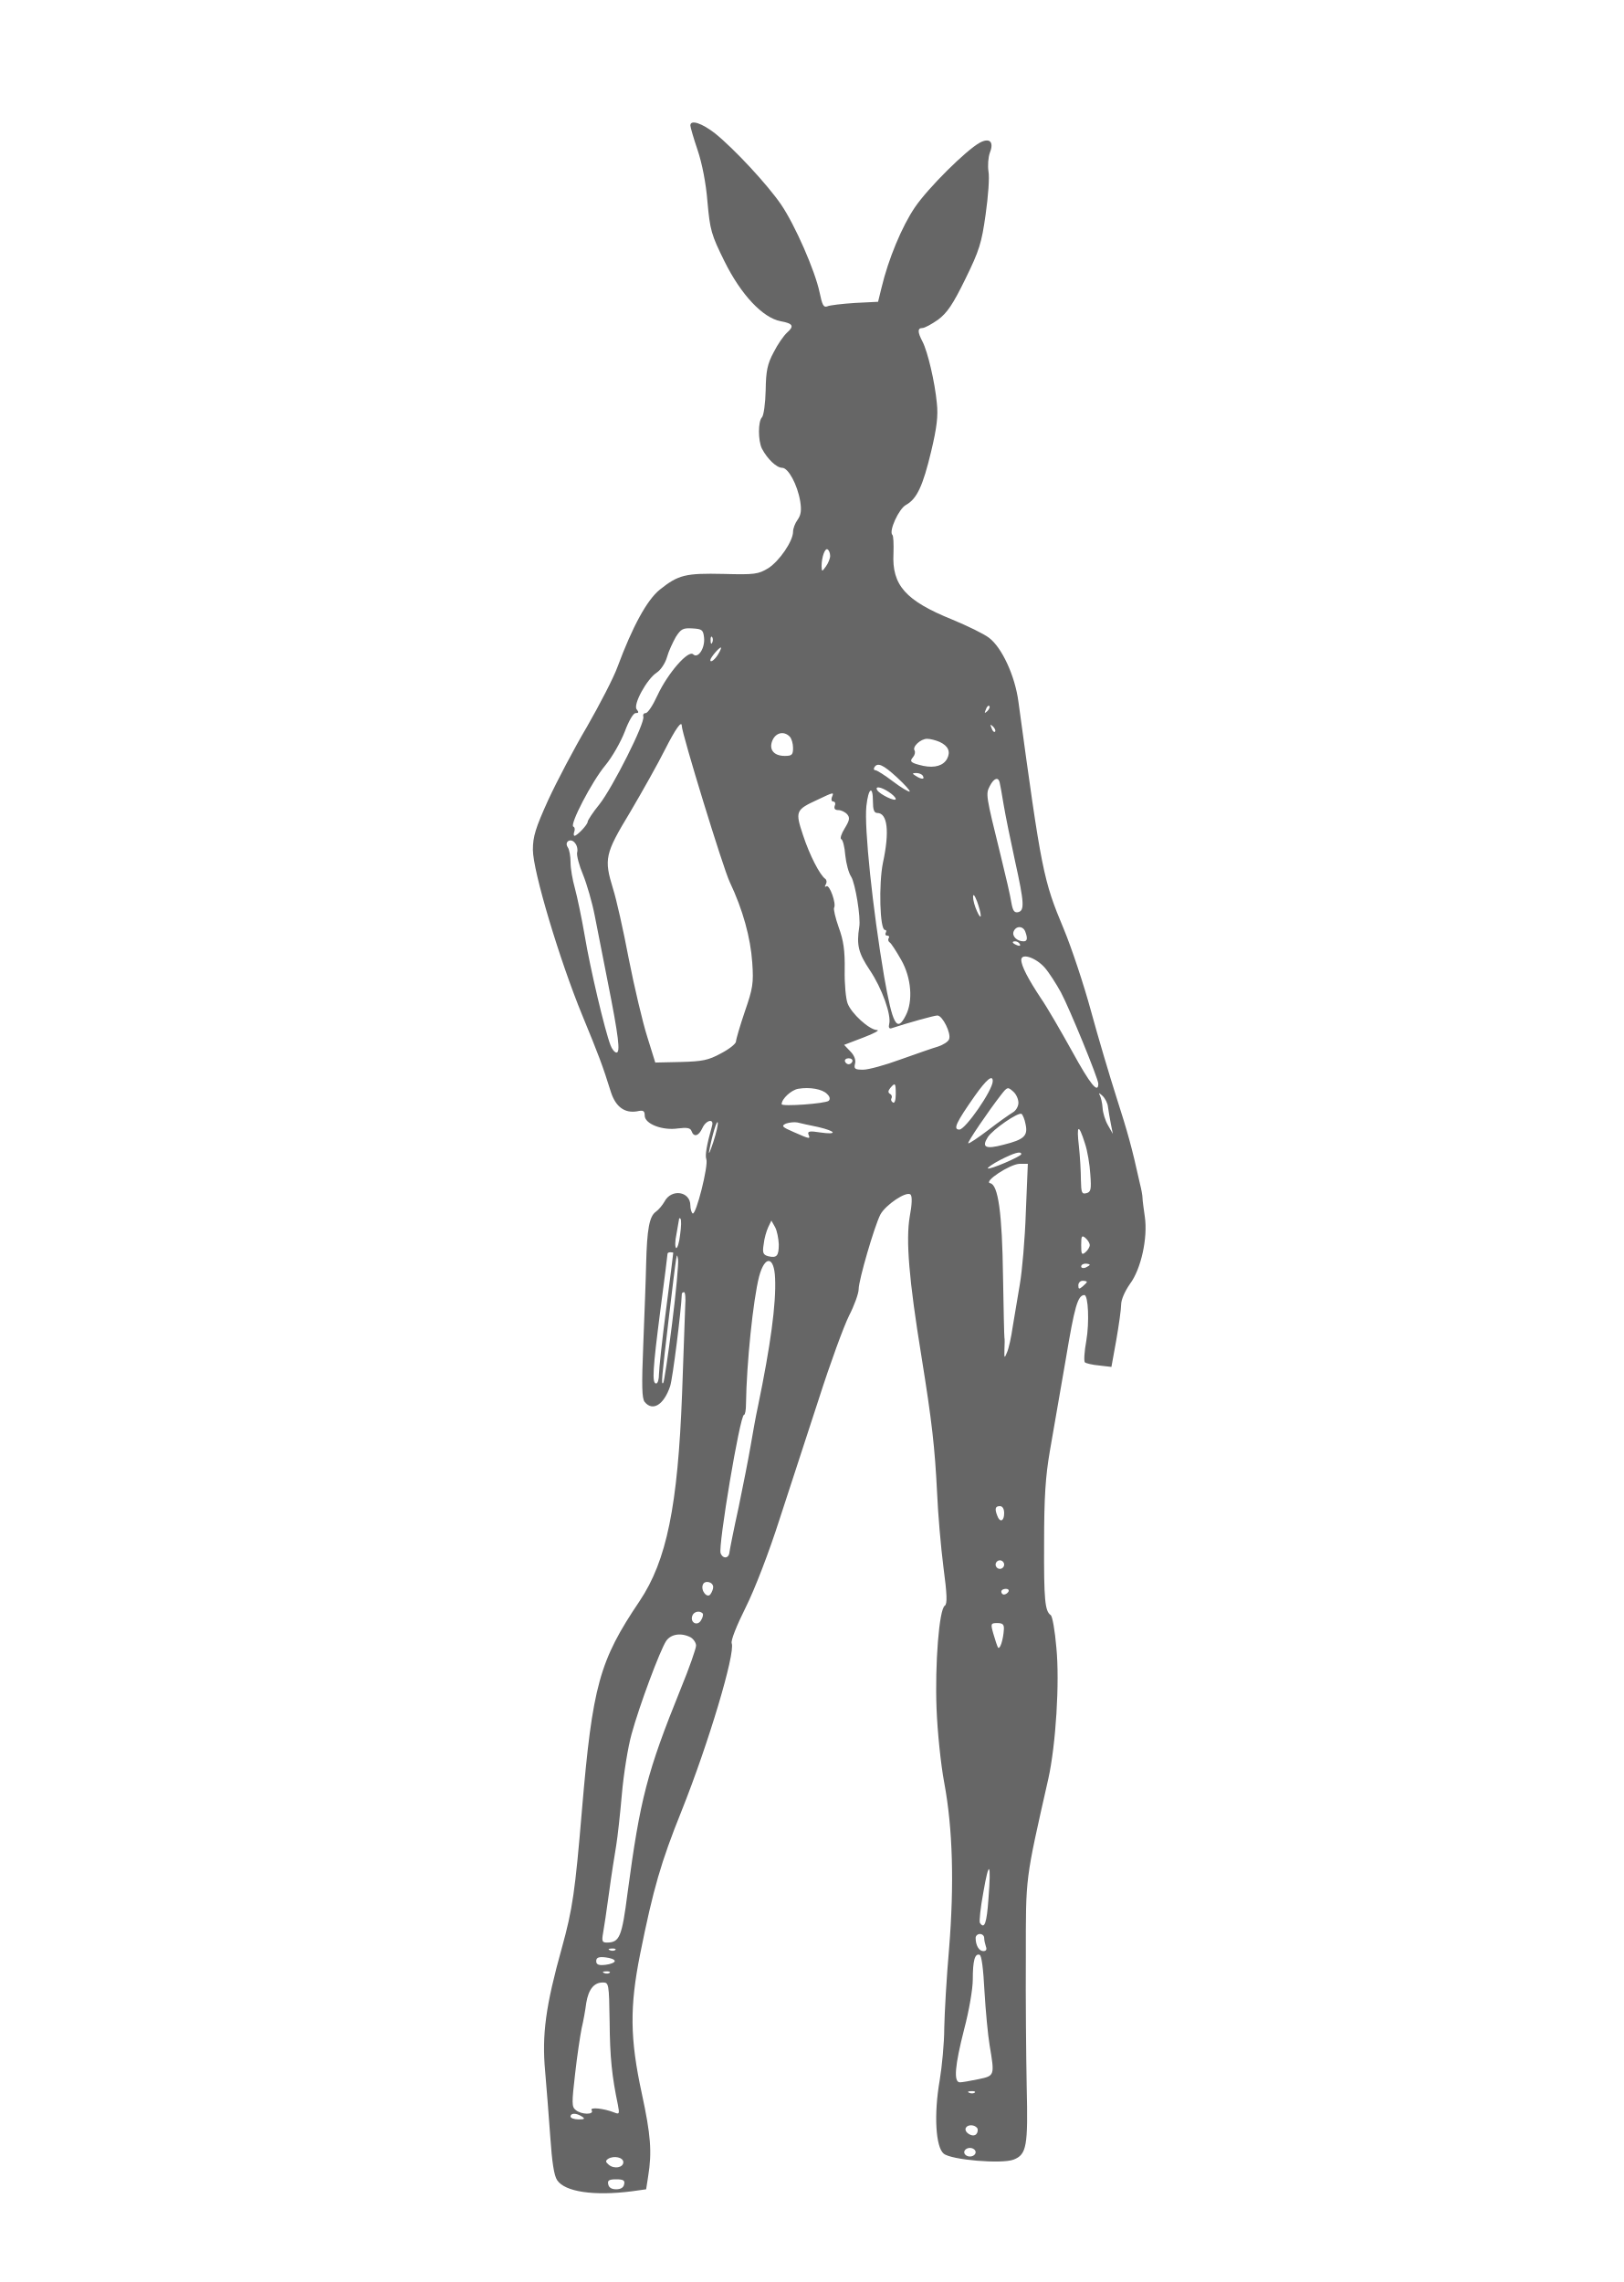
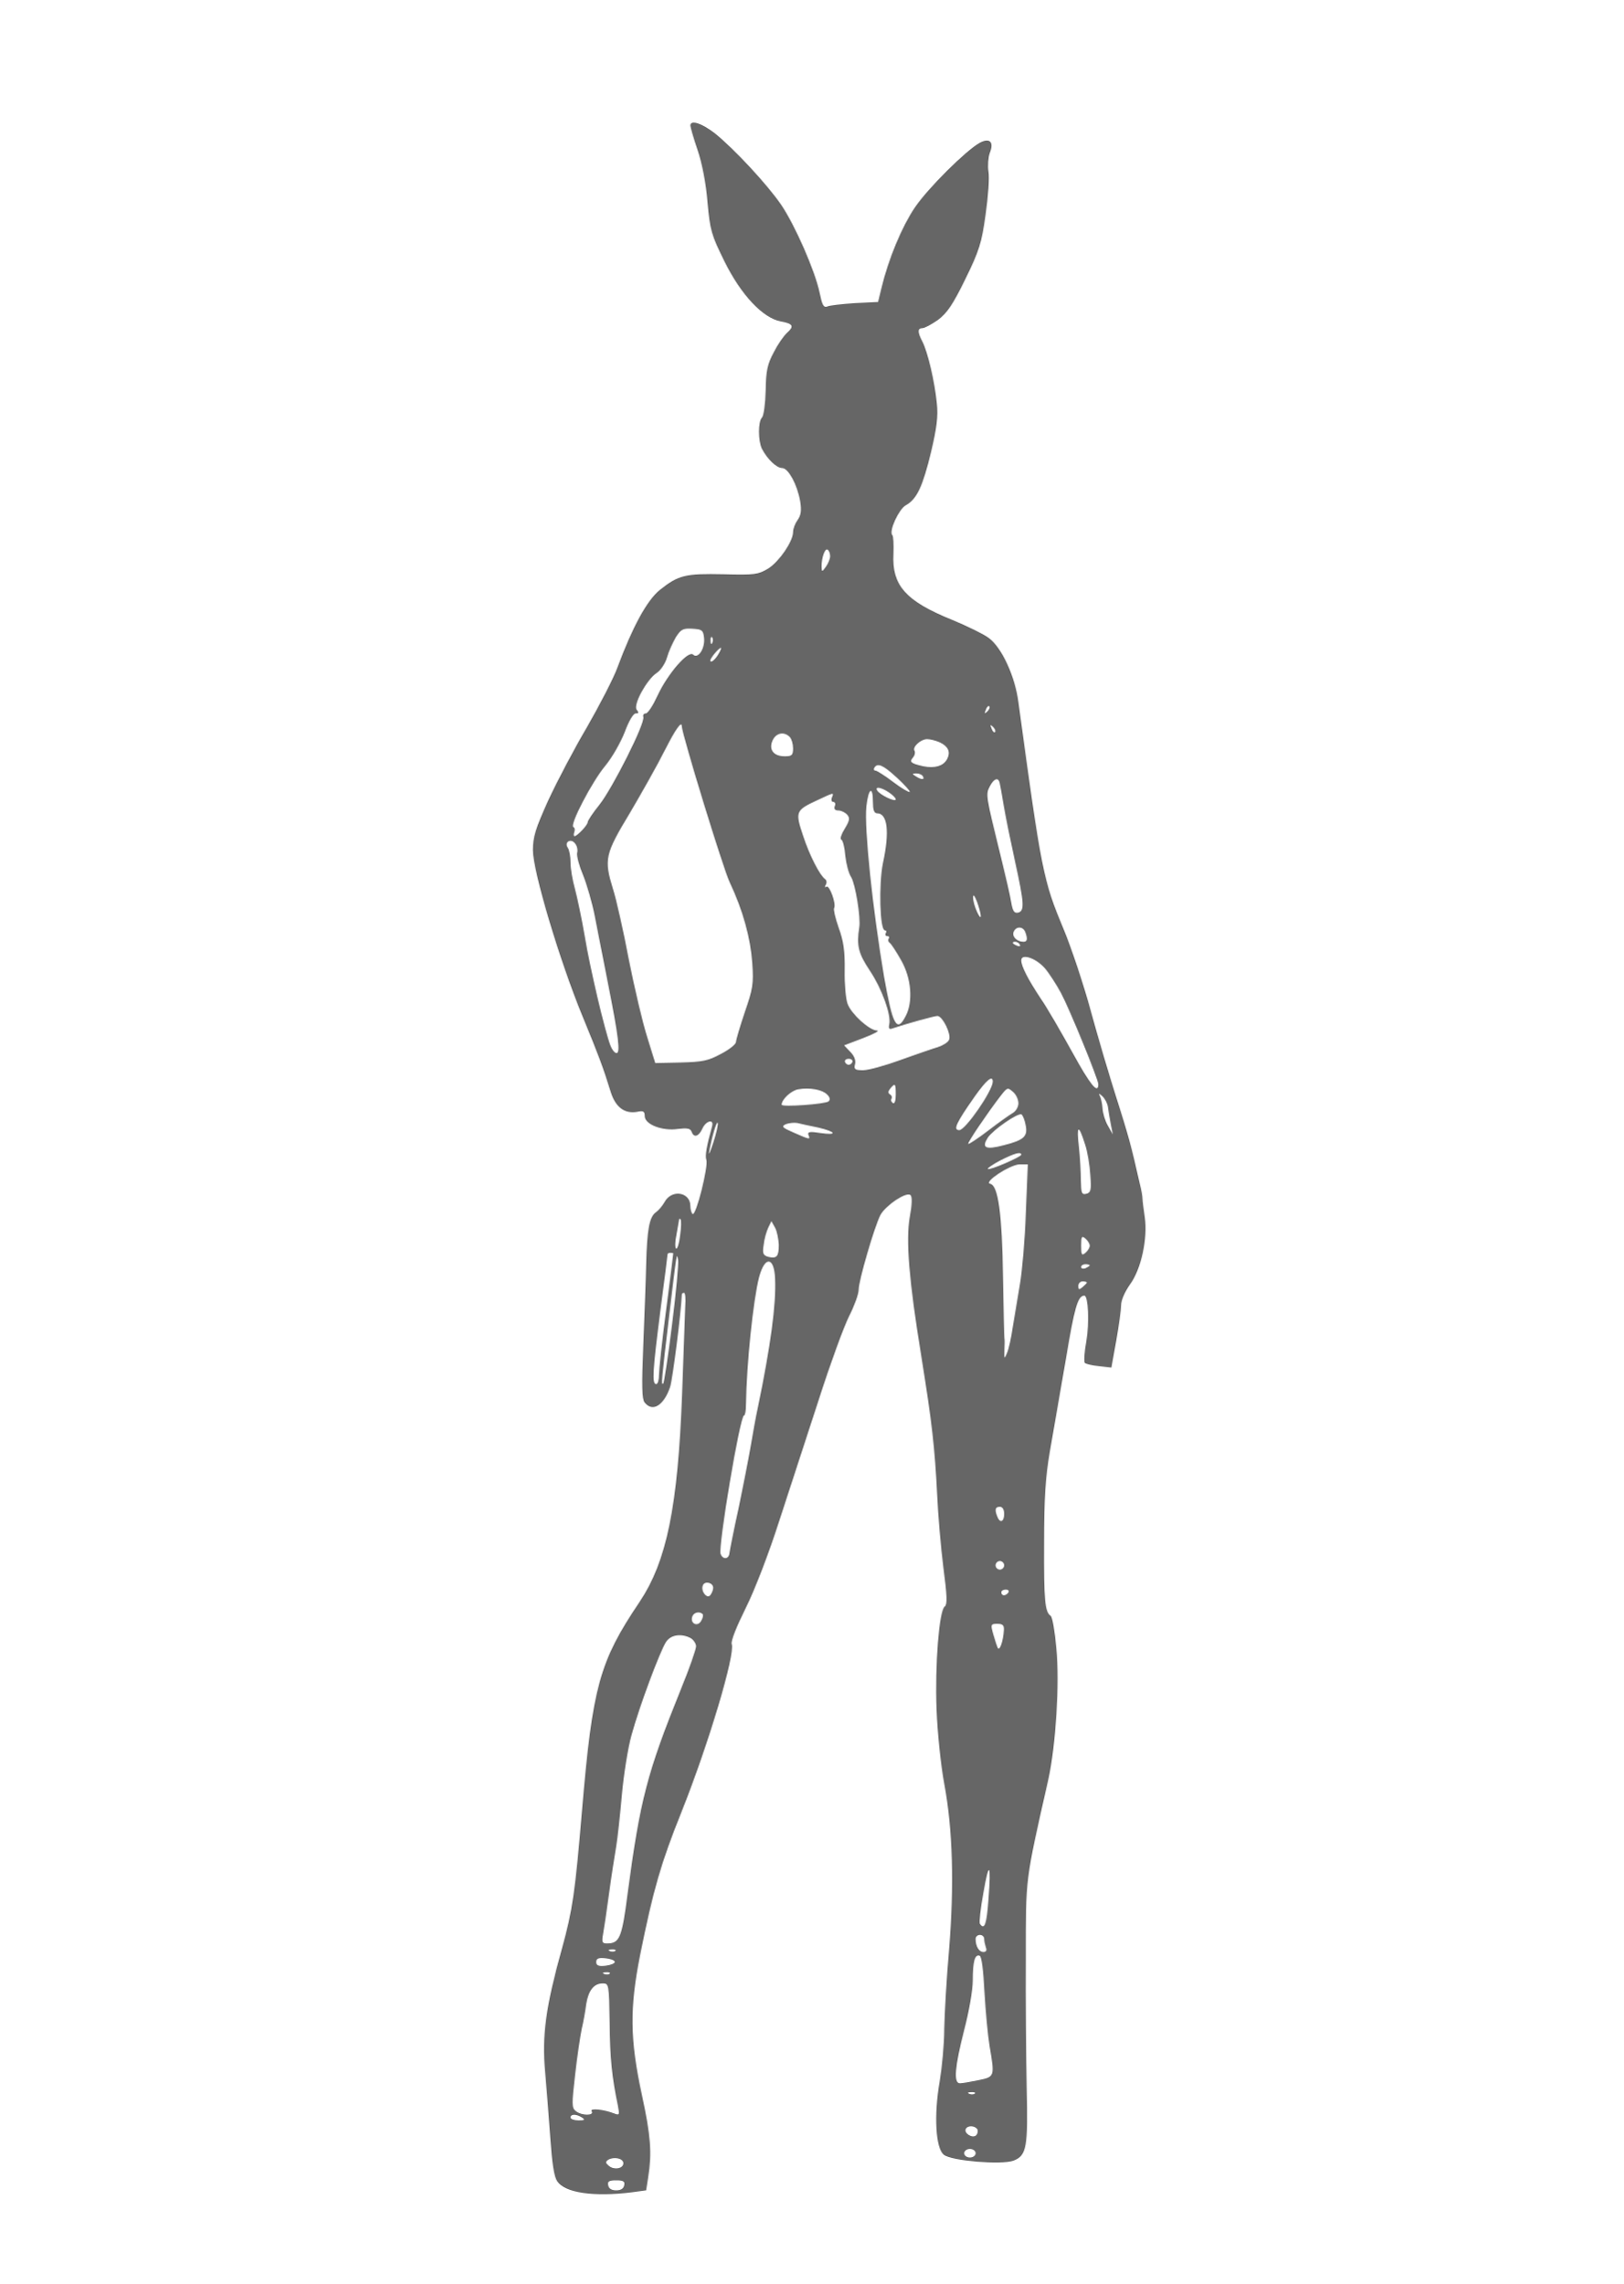
- <svg xmlns="http://www.w3.org/2000/svg" version="1.0" width="569pt" height="800pt" viewBox="0 0 569 800" preserveAspectRatio="xMidYMid meet" id="svg12">
-   <defs id="defs16" />
-   <g transform="translate(0,800) scale(0.1,-0.1)" fill="#666666" stroke="none" id="g10">
-     <path d="M2420 7560 c0 -5 11 -44 25 -85 16 -47 30 -118 35 -183 9 -99 13 -114 60 -209 58 -117 134 -197 196 -209 44 -8 49 -17 23 -40 -12 -11 -33 -41 -47 -69 -22 -41 -27 -65 -28 -133 -1 -46 -7 -89 -13 -95 -14 -14 -14 -82 0 -110 19 -36 51 -67 71 -67 21 0 53 -58 63 -117 5 -31 3 -48 -9 -65 -9 -12 -16 -31 -16 -42 0 -33 -48 -103 -87 -128 -35 -21 -47 -23 -157 -20 -133 3 -158 -3 -223 -55 -45 -36 -96 -130 -148 -270 -14 -39 -63 -133 -107 -210 -45 -76 -106 -192 -136 -257 -45 -99 -54 -129 -54 -175 0 -75 94 -388 173 -580 58 -141 71 -175 101 -271 17 -51 48 -73 91 -66 22 5 27 2 27 -15 0 -29 62 -53 116 -45 32 4 44 2 48 -9 8 -23 25 -18 38 10 13 29 42 35 34 8 -19 -68 -25 -103 -20 -117 8 -21 -36 -197 -48 -190 -4 3 -8 16 -8 28 0 50 -67 60 -91 13 -7 -12 -20 -28 -30 -35 -23 -16 -31 -62 -34 -182 -1 -52 -6 -179 -10 -282 -6 -146 -5 -191 5 -203 28 -34 67 -10 89 55 9 26 39 267 41 323 0 4 3 7 8 7 4 0 6 -21 4 -47 -1 -27 -6 -165 -11 -308 -15 -395 -54 -586 -149 -728 -141 -209 -165 -296 -202 -732 -24 -286 -33 -348 -70 -482 -57 -204 -71 -306 -59 -435 5 -57 13 -160 18 -230 6 -87 13 -135 24 -151 27 -41 129 -56 262 -39 l50 7 7 45 c14 86 9 146 -22 290 -42 193 -43 305 -6 490 46 229 73 322 145 501 95 238 189 553 176 588 -4 9 17 62 49 126 32 64 82 194 119 310 36 110 98 300 138 423 39 122 87 253 105 289 19 37 34 79 34 94 0 31 55 220 76 261 18 34 92 84 106 70 6 -6 5 -35 -3 -77 -14 -82 -3 -220 41 -490 37 -230 47 -319 55 -480 3 -71 13 -188 22 -258 13 -97 14 -130 5 -136 -20 -12 -35 -205 -29 -361 3 -80 15 -197 27 -260 30 -161 35 -356 17 -580 -9 -102 -16 -228 -17 -280 0 -52 -8 -135 -16 -183 -21 -120 -14 -234 14 -257 26 -22 203 -37 245 -21 46 18 51 47 46 256 -2 105 -4 309 -3 455 0 286 -3 262 79 625 26 118 40 337 28 459 -5 59 -14 111 -20 114 -20 14 -24 53 -23 253 0 162 5 233 20 321 11 62 36 207 56 323 31 186 42 224 65 225 14 0 18 -96 7 -160 -7 -38 -9 -72 -5 -76 3 -3 26 -9 50 -11 l43 -5 17 94 c9 52 17 108 17 124 0 18 13 47 31 73 39 52 63 162 52 236 -4 28 -8 57 -8 65 0 8 -4 31 -9 50 -29 131 -43 180 -82 302 -24 75 -65 213 -90 305 -25 92 -68 221 -95 286 -72 172 -78 202 -159 797 -12 91 -58 190 -103 224 -18 14 -76 42 -129 64 -163 66 -212 120 -206 232 1 32 0 62 -4 65 -13 13 23 92 48 105 38 21 59 66 88 187 20 84 25 125 20 170 -7 74 -32 180 -50 215 -18 34 -18 48 -1 48 8 0 32 13 55 29 32 24 52 53 96 143 49 100 57 126 71 226 9 63 14 130 10 151 -3 20 -1 50 5 66 15 38 -1 53 -35 35 -48 -26 -182 -159 -228 -227 -45 -66 -93 -181 -117 -282 l-12 -49 -81 -4 c-45 -3 -89 -8 -97 -12 -13 -5 -18 5 -27 49 -16 76 -86 236 -135 308 -48 70 -163 194 -231 249 -46 36 -87 50 -87 28z m490 -1509 c0 -9 -7 -26 -15 -37 -14 -19 -14 -19 -15 1 0 32 12 65 21 59 5 -3 9 -13 9 -23z m-442 -286 c4 -37 -21 -75 -38 -59 -17 17 -89 -66 -125 -143 -16 -35 -34 -63 -42 -63 -7 0 -10 -6 -8 -12 8 -20 -108 -250 -154 -308 -23 -28 -41 -56 -41 -61 0 -10 -37 -49 -46 -49 -3 0 -4 6 -1 14 3 8 2 16 -3 18 -15 5 65 159 112 215 24 29 54 82 68 118 14 38 30 65 38 65 11 0 12 3 4 13 -14 16 35 106 70 129 14 9 30 33 36 54 6 22 21 53 31 71 18 28 25 32 58 30 34 -2 38 -5 41 -32z m29 -17 c-3 -8 -6 -5 -6 6 -1 11 2 17 5 13 3 -3 4 -12 1 -19z m23 -37 c-11 -21 -30 -37 -30 -25 0 8 30 44 37 44 2 0 -1 -9 -7 -19z m941 -204 c-10 -9 -11 -8 -5 6 3 10 9 15 12 12 3 -3 0 -11 -7 -18z m-1071 -52 c0 -26 145 -499 168 -547 46 -97 73 -195 79 -283 5 -72 2 -90 -26 -171 -17 -50 -31 -98 -31 -105 0 -8 -24 -27 -53 -42 -44 -24 -65 -28 -141 -30 l-89 -2 -28 90 c-16 50 -45 173 -65 274 -19 101 -44 211 -55 245 -32 105 -29 122 60 269 43 73 98 171 122 219 37 73 59 104 59 83z m1098 -20 c-3 -3 -9 2 -12 12 -6 14 -5 15 5 6 7 -7 10 -15 7 -18z m-720 -17 c7 -7 12 -25 12 -40 0 -24 -4 -28 -29 -28 -39 0 -57 23 -43 55 12 27 40 33 60 13z m526 -19 c30 -14 39 -34 26 -59 -13 -24 -43 -33 -83 -25 -44 10 -50 15 -37 30 7 8 9 18 6 24 -9 13 21 41 44 41 11 0 30 -5 44 -11z m-150 -124 c27 -25 47 -47 45 -50 -3 -2 -29 13 -58 35 -29 22 -57 40 -63 40 -5 0 -6 5 -3 10 11 18 30 10 79 -35z m91 5 c8 -13 -5 -13 -25 0 -13 8 -13 10 2 10 9 0 20 -4 23 -10z m269 -22 c2 -7 8 -42 14 -78 6 -36 24 -125 40 -198 33 -149 34 -175 10 -180 -13 -2 -18 6 -23 35 -3 21 -20 94 -37 163 -53 215 -53 216 -38 245 14 27 29 32 34 13z m-389 -34 c14 -9 25 -20 25 -25 0 -11 -56 16 -65 31 -9 15 13 12 40 -6z m-55 -34 c0 -28 4 -40 15 -40 36 0 44 -64 20 -175 -15 -74 -11 -235 7 -235 5 0 6 -4 3 -10 -3 -5 -1 -10 5 -10 6 0 9 -4 5 -9 -3 -5 -1 -12 4 -15 5 -3 23 -31 40 -61 36 -63 42 -145 16 -195 -31 -61 -46 -33 -76 138 -40 236 -70 521 -62 596 7 64 23 75 23 16z m-144 15 c-3 -8 -1 -15 5 -15 6 0 9 -7 5 -15 -3 -10 1 -15 13 -15 10 0 24 -7 31 -15 10 -12 8 -21 -9 -49 -12 -19 -17 -36 -12 -38 5 -1 12 -27 14 -56 3 -29 12 -63 21 -76 14 -23 34 -142 28 -176 -10 -63 -3 -91 37 -151 43 -64 76 -157 68 -189 -3 -11 0 -17 7 -15 61 20 151 45 162 45 18 0 49 -63 41 -83 -3 -9 -21 -20 -39 -26 -18 -5 -77 -26 -131 -45 -54 -20 -113 -36 -131 -36 -29 0 -33 3 -29 20 4 13 -2 30 -16 44 l-22 23 68 26 c37 14 59 26 47 26 -27 1 -90 58 -103 94 -6 16 -11 68 -10 117 1 67 -4 103 -21 149 -12 34 -19 65 -16 69 8 14 -16 82 -27 75 -6 -4 -7 -1 -2 7 4 7 3 15 -2 19 -19 13 -55 83 -78 153 -28 84 -26 89 50 124 59 28 59 28 51 9z m-893 -194 c-2 -10 7 -45 21 -78 13 -32 32 -97 41 -144 9 -46 29 -149 45 -229 39 -196 45 -250 31 -250 -6 0 -16 12 -21 26 -20 52 -71 268 -90 382 -11 64 -27 140 -35 169 -8 28 -15 68 -15 90 0 21 -4 45 -10 53 -13 20 12 34 26 14 7 -8 10 -23 7 -33z m1415 -221 c0 -8 -6 -1 -13 15 -8 17 -14 39 -14 50 0 13 5 8 14 -15 7 -19 13 -42 13 -50z m156 -56 c9 -24 7 -34 -6 -34 -23 0 -41 18 -35 34 8 21 33 21 41 0z m-19 -44 c3 -6 -1 -7 -9 -4 -18 7 -21 14 -7 14 6 0 13 -4 16 -10z m87 -82 c15 -17 40 -56 57 -87 31 -58 131 -303 131 -320 0 -37 -28 -3 -91 112 -40 72 -89 157 -110 187 -45 68 -69 114 -69 135 0 25 51 8 82 -27z m-674 -329 c-2 -6 -8 -10 -13 -10 -5 0 -11 4 -13 10 -2 6 4 11 13 11 9 0 15 -5 13 -11z m492 -69 c0 -32 -96 -170 -117 -170 -23 0 -12 24 54 118 41 58 63 76 63 52z m-340 -46 c0 -21 -4 -33 -10 -29 -6 4 -8 10 -5 15 3 5 1 12 -5 15 -8 5 -7 11 1 21 17 20 19 18 19 -22z m-241 1 c10 -9 12 -18 6 -24 -11 -10 -165 -21 -165 -12 0 19 34 50 58 54 40 7 85 -1 101 -18z m671 -31 c0 -13 -9 -28 -20 -34 -10 -6 -49 -33 -85 -61 -37 -28 -68 -49 -71 -47 -3 4 70 112 116 171 21 27 23 27 41 11 11 -9 19 -27 19 -40z m314 -15 c2 -13 6 -40 10 -59 l7 -35 -17 30 c-10 17 -18 44 -19 61 -1 17 -6 38 -10 45 -5 9 -2 8 9 -2 10 -9 19 -27 20 -40z m-289 -60 c9 -41 -5 -54 -77 -72 -64 -17 -78 -9 -55 27 18 27 106 88 118 81 4 -3 11 -19 14 -36z m-1095 -64 c-11 -33 -17 -46 -14 -30 10 54 27 110 30 100 2 -5 -5 -37 -16 -70z m368 54 c64 -15 69 -28 7 -19 -37 6 -45 4 -41 -7 7 -17 6 -17 -51 8 -42 18 -45 22 -28 30 11 4 29 6 40 4 11 -3 44 -10 73 -16z m935 -57 c9 -26 17 -75 19 -109 4 -53 2 -62 -14 -66 -16 -4 -18 2 -19 46 0 29 -3 82 -7 119 -9 76 -1 80 21 10z m-223 -38 c0 -8 -112 -56 -117 -50 -3 2 17 16 44 30 47 24 73 32 73 20z m16 -203 c-3 -93 -13 -207 -21 -253 -8 -46 -19 -113 -25 -149 -5 -36 -14 -77 -20 -90 -9 -22 -10 -22 -9 11 1 19 1 37 0 40 -1 3 -3 100 -5 215 -3 223 -17 322 -45 327 -25 5 69 67 103 68 l29 0 -7 -169z m-1212 -80 c-3 -28 -10 -49 -14 -46 -4 3 -4 24 1 47 4 24 8 47 9 52 0 5 2 7 5 4 4 -3 3 -29 -1 -57z m346 -33 c0 -41 -7 -49 -37 -42 -18 5 -21 12 -16 42 2 21 10 47 16 60 l11 23 13 -23 c7 -13 12 -40 13 -60z m1090 -3 c0 -7 -7 -18 -15 -25 -13 -11 -15 -7 -15 25 0 32 2 36 15 25 8 -7 15 -18 15 -25z m-1460 -27 c0 -2 -11 -91 -25 -198 -14 -107 -25 -210 -25 -227 0 -18 -4 -33 -10 -33 -15 0 -12 49 15 258 14 105 25 194 25 197 0 3 5 5 10 5 6 0 10 -1 10 -2z m-4 -248 c-14 -112 -28 -205 -31 -208 -8 -8 -6 12 20 232 29 242 27 227 32 200 2 -12 -7 -113 -21 -224z m361 159 c4 -90 -16 -236 -60 -449 -8 -36 -19 -99 -26 -140 -7 -41 -26 -138 -42 -215 -17 -77 -31 -148 -32 -157 -2 -22 -23 -24 -31 -3 -9 25 68 485 82 485 4 0 7 17 7 38 2 143 25 365 46 447 20 75 53 72 56 -6z m1103 47 c0 -2 -7 -6 -15 -10 -8 -3 -15 -1 -15 4 0 6 7 10 15 10 8 0 15 -2 15 -4z m-10 -60 c0 -2 -7 -9 -15 -16 -12 -10 -15 -10 -15 4 0 9 7 16 15 16 8 0 15 -2 15 -4z m-290 -811 c0 -28 -15 -34 -24 -9 -10 25 -7 34 9 34 9 0 15 -9 15 -25z m0 -180 c0 -8 -7 -15 -15 -15 -8 0 -15 7 -15 15 0 8 7 15 15 15 8 0 15 -7 15 -15z m-1020 -79 c0 -6 -4 -17 -9 -24 -11 -18 -36 12 -27 33 6 16 36 10 36 -9z m1035 -16 c-3 -5 -10 -10 -16 -10 -5 0 -9 5 -9 10 0 6 7 10 16 10 8 0 12 -4 9 -10z m-1072 -76 c3 -3 1 -14 -6 -25 -13 -21 -39 -7 -30 17 5 14 25 19 36 8z m1056 -56 c-2 -36 -14 -74 -21 -63 -3 6 -10 27 -16 48 -10 35 -9 37 14 37 19 0 24 -5 23 -22z m-1098 -28 c10 -6 19 -19 19 -29 0 -10 -24 -79 -54 -152 -118 -292 -142 -385 -186 -714 -20 -156 -28 -175 -73 -175 -16 0 -18 5 -13 33 3 17 13 82 21 142 8 61 20 135 25 165 5 30 14 112 20 181 6 69 21 164 34 210 27 99 99 292 121 326 17 25 53 30 86 13z m1044 -916 c-6 -86 -14 -109 -30 -85 -3 5 2 53 12 107 20 116 28 107 18 -22z m-15 -138 c0 -8 3 -21 6 -30 4 -10 1 -16 -9 -16 -15 0 -27 20 -27 46 0 8 7 14 15 14 8 0 15 -6 15 -14z m-1293 -42 c-3 -3 -12 -4 -19 -1 -8 3 -5 6 6 6 11 1 17 -2 13 -5z m1294 -145 c4 -68 12 -153 18 -189 18 -107 18 -107 -39 -119 -28 -6 -58 -11 -65 -11 -23 0 -18 58 15 187 17 64 30 141 30 173 0 66 7 93 24 87 7 -2 13 -50 17 -128z m-1296 106 c0 -5 -15 -11 -32 -13 -25 -3 -33 1 -33 13 0 12 8 16 33 13 17 -2 32 -7 32 -13z m-18 -41 c-3 -3 -12 -4 -19 -1 -8 3 -5 6 6 6 11 1 17 -2 13 -5z m0 -172 c1 -124 8 -191 29 -291 6 -31 5 -34 -12 -27 -38 15 -88 20 -80 8 10 -16 -36 -16 -56 1 -14 11 -14 24 -2 127 7 63 18 135 23 160 6 25 13 64 16 88 8 48 27 72 58 72 21 0 22 -3 24 -138z m1280 -248 c-3 -3 -12 -4 -19 -1 -8 3 -5 6 6 6 11 1 17 -2 13 -5z m-1377 -84 c12 -8 9 -10 -12 -10 -16 0 -28 5 -28 10 0 13 20 13 40 0z m1386 -41 c3 -6 1 -16 -4 -21 -13 -13 -45 8 -36 23 7 12 31 11 40 -2z m-6 -84 c0 -8 -9 -15 -20 -15 -11 0 -20 7 -20 15 0 8 9 15 20 15 11 0 20 -7 20 -15z m-1235 -35 c0 -19 -32 -25 -51 -9 -12 10 -12 14 -2 21 20 12 53 5 53 -12z m3 -77 c-2 -12 -12 -18 -28 -18 -16 0 -26 6 -28 18 -3 13 3 17 28 17 25 0 31 -4 28 -17z" id="path2" />
+ <svg xmlns="http://www.w3.org/2000/svg" id="svg12" width="758.667" height="1066.667" preserveAspectRatio="xMidYMid meet" version="1.0" viewBox="0 0 569 800">
+   <g id="g10" fill="#666" stroke="none" transform="translate(0,800) scale(0.1,-0.1)">
+     <path id="path2" d="M2420 7560 c0 -5 11 -44 25 -85 16 -47 30 -118 35 -183 9 -99 13 -114 60 -209 58 -117 134 -197 196 -209 44 -8 49 -17 23 -40 -12 -11 -33 -41 -47 -69 -22 -41 -27 -65 -28 -133 -1 -46 -7 -89 -13 -95 -14 -14 -14 -82 0 -110 19 -36 51 -67 71 -67 21 0 53 -58 63 -117 5 -31 3 -48 -9 -65 -9 -12 -16 -31 -16 -42 0 -33 -48 -103 -87 -128 -35 -21 -47 -23 -157 -20 -133 3 -158 -3 -223 -55 -45 -36 -96 -130 -148 -270 -14 -39 -63 -133 -107 -210 -45 -76 -106 -192 -136 -257 -45 -99 -54 -129 -54 -175 0 -75 94 -388 173 -580 58 -141 71 -175 101 -271 17 -51 48 -73 91 -66 22 5 27 2 27 -15 0 -29 62 -53 116 -45 32 4 44 2 48 -9 8 -23 25 -18 38 10 13 29 42 35 34 8 -19 -68 -25 -103 -20 -117 8 -21 -36 -197 -48 -190 -4 3 -8 16 -8 28 0 50 -67 60 -91 13 -7 -12 -20 -28 -30 -35 -23 -16 -31 -62 -34 -182 -1 -52 -6 -179 -10 -282 -6 -146 -5 -191 5 -203 28 -34 67 -10 89 55 9 26 39 267 41 323 0 4 3 7 8 7 4 0 6 -21 4 -47 -1 -27 -6 -165 -11 -308 -15 -395 -54 -586 -149 -728 -141 -209 -165 -296 -202 -732 -24 -286 -33 -348 -70 -482 -57 -204 -71 -306 -59 -435 5 -57 13 -160 18 -230 6 -87 13 -135 24 -151 27 -41 129 -56 262 -39 l50 7 7 45 c14 86 9 146 -22 290 -42 193 -43 305 -6 490 46 229 73 322 145 501 95 238 189 553 176 588 -4 9 17 62 49 126 32 64 82 194 119 310 36 110 98 300 138 423 39 122 87 253 105 289 19 37 34 79 34 94 0 31 55 220 76 261 18 34 92 84 106 70 6 -6 5 -35 -3 -77 -14 -82 -3 -220 41 -490 37 -230 47 -319 55 -480 3 -71 13 -188 22 -258 13 -97 14 -130 5 -136 -20 -12 -35 -205 -29 -361 3 -80 15 -197 27 -260 30 -161 35 -356 17 -580 -9 -102 -16 -228 -17 -280 0 -52 -8 -135 -16 -183 -21 -120 -14 -234 14 -257 26 -22 203 -37 245 -21 46 18 51 47 46 256 -2 105 -4 309 -3 455 0 286 -3 262 79 625 26 118 40 337 28 459 -5 59 -14 111 -20 114 -20 14 -24 53 -23 253 0 162 5 233 20 321 11 62 36 207 56 323 31 186 42 224 65 225 14 0 18 -96 7 -160 -7 -38 -9 -72 -5 -76 3 -3 26 -9 50 -11 l43 -5 17 94 c9 52 17 108 17 124 0 18 13 47 31 73 39 52 63 162 52 236 -4 28 -8 57 -8 65 0 8 -4 31 -9 50 -29 131 -43 180 -82 302 -24 75 -65 213 -90 305 -25 92 -68 221 -95 286 -72 172 -78 202 -159 797 -12 91 -58 190 -103 224 -18 14 -76 42 -129 64 -163 66 -212 120 -206 232 1 32 0 62 -4 65 -13 13 23 92 48 105 38 21 59 66 88 187 20 84 25 125 20 170 -7 74 -32 180 -50 215 -18 34 -18 48 -1 48 8 0 32 13 55 29 32 24 52 53 96 143 49 100 57 126 71 226 9 63 14 130 10 151 -3 20 -1 50 5 66 15 38 -1 53 -35 35 -48 -26 -182 -159 -228 -227 -45 -66 -93 -181 -117 -282 l-12 -49 -81 -4 c-45 -3 -89 -8 -97 -12 -13 -5 -18 5 -27 49 -16 76 -86 236 -135 308 -48 70 -163 194 -231 249 -46 36 -87 50 -87 28z m490 -1509 c0 -9 -7 -26 -15 -37 -14 -19 -14 -19 -15 1 0 32 12 65 21 59 5 -3 9 -13 9 -23z m-442 -286 c4 -37 -21 -75 -38 -59 -17 17 -89 -66 -125 -143 -16 -35 -34 -63 -42 -63 -7 0 -10 -6 -8 -12 8 -20 -108 -250 -154 -308 -23 -28 -41 -56 -41 -61 0 -10 -37 -49 -46 -49 -3 0 -4 6 -1 14 3 8 2 16 -3 18 -15 5 65 159 112 215 24 29 54 82 68 118 14 38 30 65 38 65 11 0 12 3 4 13 -14 16 35 106 70 129 14 9 30 33 36 54 6 22 21 53 31 71 18 28 25 32 58 30 34 -2 38 -5 41 -32z m29 -17 c-3 -8 -6 -5 -6 6 -1 11 2 17 5 13 3 -3 4 -12 1 -19z m23 -37 c-11 -21 -30 -37 -30 -25 0 8 30 44 37 44 2 0 -1 -9 -7 -19z m941 -204 c-10 -9 -11 -8 -5 6 3 10 9 15 12 12 3 -3 0 -11 -7 -18z m-1071 -52 c0 -26 145 -499 168 -547 46 -97 73 -195 79 -283 5 -72 2 -90 -26 -171 -17 -50 -31 -98 -31 -105 0 -8 -24 -27 -53 -42 -44 -24 -65 -28 -141 -30 l-89 -2 -28 90 c-16 50 -45 173 -65 274 -19 101 -44 211 -55 245 -32 105 -29 122 60 269 43 73 98 171 122 219 37 73 59 104 59 83z m1098 -20 c-3 -3 -9 2 -12 12 -6 14 -5 15 5 6 7 -7 10 -15 7 -18z m-720 -17 c7 -7 12 -25 12 -40 0 -24 -4 -28 -29 -28 -39 0 -57 23 -43 55 12 27 40 33 60 13z m526 -19 c30 -14 39 -34 26 -59 -13 -24 -43 -33 -83 -25 -44 10 -50 15 -37 30 7 8 9 18 6 24 -9 13 21 41 44 41 11 0 30 -5 44 -11z m-150 -124 c27 -25 47 -47 45 -50 -3 -2 -29 13 -58 35 -29 22 -57 40 -63 40 -5 0 -6 5 -3 10 11 18 30 10 79 -35z m91 5 c8 -13 -5 -13 -25 0 -13 8 -13 10 2 10 9 0 20 -4 23 -10z m269 -22 c2 -7 8 -42 14 -78 6 -36 24 -125 40 -198 33 -149 34 -175 10 -180 -13 -2 -18 6 -23 35 -3 21 -20 94 -37 163 -53 215 -53 216 -38 245 14 27 29 32 34 13z m-389 -34 c14 -9 25 -20 25 -25 0 -11 -56 16 -65 31 -9 15 13 12 40 -6z m-55 -34 c0 -28 4 -40 15 -40 36 0 44 -64 20 -175 -15 -74 -11 -235 7 -235 5 0 6 -4 3 -10 -3 -5 -1 -10 5 -10 6 0 9 -4 5 -9 -3 -5 -1 -12 4 -15 5 -3 23 -31 40 -61 36 -63 42 -145 16 -195 -31 -61 -46 -33 -76 138 -40 236 -70 521 -62 596 7 64 23 75 23 16z m-144 15 c-3 -8 -1 -15 5 -15 6 0 9 -7 5 -15 -3 -10 1 -15 13 -15 10 0 24 -7 31 -15 10 -12 8 -21 -9 -49 -12 -19 -17 -36 -12 -38 5 -1 12 -27 14 -56 3 -29 12 -63 21 -76 14 -23 34 -142 28 -176 -10 -63 -3 -91 37 -151 43 -64 76 -157 68 -189 -3 -11 0 -17 7 -15 61 20 151 45 162 45 18 0 49 -63 41 -83 -3 -9 -21 -20 -39 -26 -18 -5 -77 -26 -131 -45 -54 -20 -113 -36 -131 -36 -29 0 -33 3 -29 20 4 13 -2 30 -16 44 l-22 23 68 26 c37 14 59 26 47 26 -27 1 -90 58 -103 94 -6 16 -11 68 -10 117 1 67 -4 103 -21 149 -12 34 -19 65 -16 69 8 14 -16 82 -27 75 -6 -4 -7 -1 -2 7 4 7 3 15 -2 19 -19 13 -55 83 -78 153 -28 84 -26 89 50 124 59 28 59 28 51 9z m-893 -194 c-2 -10 7 -45 21 -78 13 -32 32 -97 41 -144 9 -46 29 -149 45 -229 39 -196 45 -250 31 -250 -6 0 -16 12 -21 26 -20 52 -71 268 -90 382 -11 64 -27 140 -35 169 -8 28 -15 68 -15 90 0 21 -4 45 -10 53 -13 20 12 34 26 14 7 -8 10 -23 7 -33z m1415 -221 c0 -8 -6 -1 -13 15 -8 17 -14 39 -14 50 0 13 5 8 14 -15 7 -19 13 -42 13 -50z m156 -56 c9 -24 7 -34 -6 -34 -23 0 -41 18 -35 34 8 21 33 21 41 0z m-19 -44 c3 -6 -1 -7 -9 -4 -18 7 -21 14 -7 14 6 0 13 -4 16 -10z m87 -82 c15 -17 40 -56 57 -87 31 -58 131 -303 131 -320 0 -37 -28 -3 -91 112 -40 72 -89 157 -110 187 -45 68 -69 114 -69 135 0 25 51 8 82 -27z m-674 -329 c-2 -6 -8 -10 -13 -10 -5 0 -11 4 -13 10 -2 6 4 11 13 11 9 0 15 -5 13 -11z m492 -69 c0 -32 -96 -170 -117 -170 -23 0 -12 24 54 118 41 58 63 76 63 52z m-340 -46 c0 -21 -4 -33 -10 -29 -6 4 -8 10 -5 15 3 5 1 12 -5 15 -8 5 -7 11 1 21 17 20 19 18 19 -22z m-241 1 c10 -9 12 -18 6 -24 -11 -10 -165 -21 -165 -12 0 19 34 50 58 54 40 7 85 -1 101 -18z m671 -31 c0 -13 -9 -28 -20 -34 -10 -6 -49 -33 -85 -61 -37 -28 -68 -49 -71 -47 -3 4 70 112 116 171 21 27 23 27 41 11 11 -9 19 -27 19 -40z m314 -15 c2 -13 6 -40 10 -59 l7 -35 -17 30 c-10 17 -18 44 -19 61 -1 17 -6 38 -10 45 -5 9 -2 8 9 -2 10 -9 19 -27 20 -40z m-289 -60 c9 -41 -5 -54 -77 -72 -64 -17 -78 -9 -55 27 18 27 106 88 118 81 4 -3 11 -19 14 -36z m-1095 -64 c-11 -33 -17 -46 -14 -30 10 54 27 110 30 100 2 -5 -5 -37 -16 -70z m368 54 c64 -15 69 -28 7 -19 -37 6 -45 4 -41 -7 7 -17 6 -17 -51 8 -42 18 -45 22 -28 30 11 4 29 6 40 4 11 -3 44 -10 73 -16z m935 -57 c9 -26 17 -75 19 -109 4 -53 2 -62 -14 -66 -16 -4 -18 2 -19 46 0 29 -3 82 -7 119 -9 76 -1 80 21 10z m-223 -38 c0 -8 -112 -56 -117 -50 -3 2 17 16 44 30 47 24 73 32 73 20z m16 -203 c-3 -93 -13 -207 -21 -253 -8 -46 -19 -113 -25 -149 -5 -36 -14 -77 -20 -90 -9 -22 -10 -22 -9 11 1 19 1 37 0 40 -1 3 -3 100 -5 215 -3 223 -17 322 -45 327 -25 5 69 67 103 68 l29 0 -7 -169z m-1212 -80 c-3 -28 -10 -49 -14 -46 -4 3 -4 24 1 47 4 24 8 47 9 52 0 5 2 7 5 4 4 -3 3 -29 -1 -57z m346 -33 c0 -41 -7 -49 -37 -42 -18 5 -21 12 -16 42 2 21 10 47 16 60 l11 23 13 -23 c7 -13 12 -40 13 -60z m1090 -3 c0 -7 -7 -18 -15 -25 -13 -11 -15 -7 -15 25 0 32 2 36 15 25 8 -7 15 -18 15 -25z m-1460 -27 c0 -2 -11 -91 -25 -198 -14 -107 -25 -210 -25 -227 0 -18 -4 -33 -10 -33 -15 0 -12 49 15 258 14 105 25 194 25 197 0 3 5 5 10 5 6 0 10 -1 10 -2z m-4 -248 c-14 -112 -28 -205 -31 -208 -8 -8 -6 12 20 232 29 242 27 227 32 200 2 -12 -7 -113 -21 -224z m361 159 c4 -90 -16 -236 -60 -449 -8 -36 -19 -99 -26 -140 -7 -41 -26 -138 -42 -215 -17 -77 -31 -148 -32 -157 -2 -22 -23 -24 -31 -3 -9 25 68 485 82 485 4 0 7 17 7 38 2 143 25 365 46 447 20 75 53 72 56 -6z m1103 47 c0 -2 -7 -6 -15 -10 -8 -3 -15 -1 -15 4 0 6 7 10 15 10 8 0 15 -2 15 -4z m-10 -60 c0 -2 -7 -9 -15 -16 -12 -10 -15 -10 -15 4 0 9 7 16 15 16 8 0 15 -2 15 -4z m-290 -811 c0 -28 -15 -34 -24 -9 -10 25 -7 34 9 34 9 0 15 -9 15 -25z m0 -180 c0 -8 -7 -15 -15 -15 -8 0 -15 7 -15 15 0 8 7 15 15 15 8 0 15 -7 15 -15z m-1020 -79 c0 -6 -4 -17 -9 -24 -11 -18 -36 12 -27 33 6 16 36 10 36 -9z m1035 -16 c-3 -5 -10 -10 -16 -10 -5 0 -9 5 -9 10 0 6 7 10 16 10 8 0 12 -4 9 -10z m-1072 -76 c3 -3 1 -14 -6 -25 -13 -21 -39 -7 -30 17 5 14 25 19 36 8z m1056 -56 c-2 -36 -14 -74 -21 -63 -3 6 -10 27 -16 48 -10 35 -9 37 14 37 19 0 24 -5 23 -22z m-1098 -28 c10 -6 19 -19 19 -29 0 -10 -24 -79 -54 -152 -118 -292 -142 -385 -186 -714 -20 -156 -28 -175 -73 -175 -16 0 -18 5 -13 33 3 17 13 82 21 142 8 61 20 135 25 165 5 30 14 112 20 181 6 69 21 164 34 210 27 99 99 292 121 326 17 25 53 30 86 13z m1044 -916 c-6 -86 -14 -109 -30 -85 -3 5 2 53 12 107 20 116 28 107 18 -22z m-15 -138 c0 -8 3 -21 6 -30 4 -10 1 -16 -9 -16 -15 0 -27 20 -27 46 0 8 7 14 15 14 8 0 15 -6 15 -14z m-1293 -42 c-3 -3 -12 -4 -19 -1 -8 3 -5 6 6 6 11 1 17 -2 13 -5z m1294 -145 c4 -68 12 -153 18 -189 18 -107 18 -107 -39 -119 -28 -6 -58 -11 -65 -11 -23 0 -18 58 15 187 17 64 30 141 30 173 0 66 7 93 24 87 7 -2 13 -50 17 -128z m-1296 106 c0 -5 -15 -11 -32 -13 -25 -3 -33 1 -33 13 0 12 8 16 33 13 17 -2 32 -7 32 -13z m-18 -41 c-3 -3 -12 -4 -19 -1 -8 3 -5 6 6 6 11 1 17 -2 13 -5z m0 -172 c1 -124 8 -191 29 -291 6 -31 5 -34 -12 -27 -38 15 -88 20 -80 8 10 -16 -36 -16 -56 1 -14 11 -14 24 -2 127 7 63 18 135 23 160 6 25 13 64 16 88 8 48 27 72 58 72 21 0 22 -3 24 -138z m1280 -248 c-3 -3 -12 -4 -19 -1 -8 3 -5 6 6 6 11 1 17 -2 13 -5z m-1377 -84 c12 -8 9 -10 -12 -10 -16 0 -28 5 -28 10 0 13 20 13 40 0z m1386 -41 c3 -6 1 -16 -4 -21 -13 -13 -45 8 -36 23 7 12 31 11 40 -2z m-6 -84 c0 -8 -9 -15 -20 -15 -11 0 -20 7 -20 15 0 8 9 15 20 15 11 0 20 -7 20 -15z m-1235 -35 c0 -19 -32 -25 -51 -9 -12 10 -12 14 -2 21 20 12 53 5 53 -12z m3 -77 c-2 -12 -12 -18 -28 -18 -16 0 -26 6 -28 18 -3 13 3 17 28 17 25 0 31 -4 28 -17z" />
  </g>
</svg>
